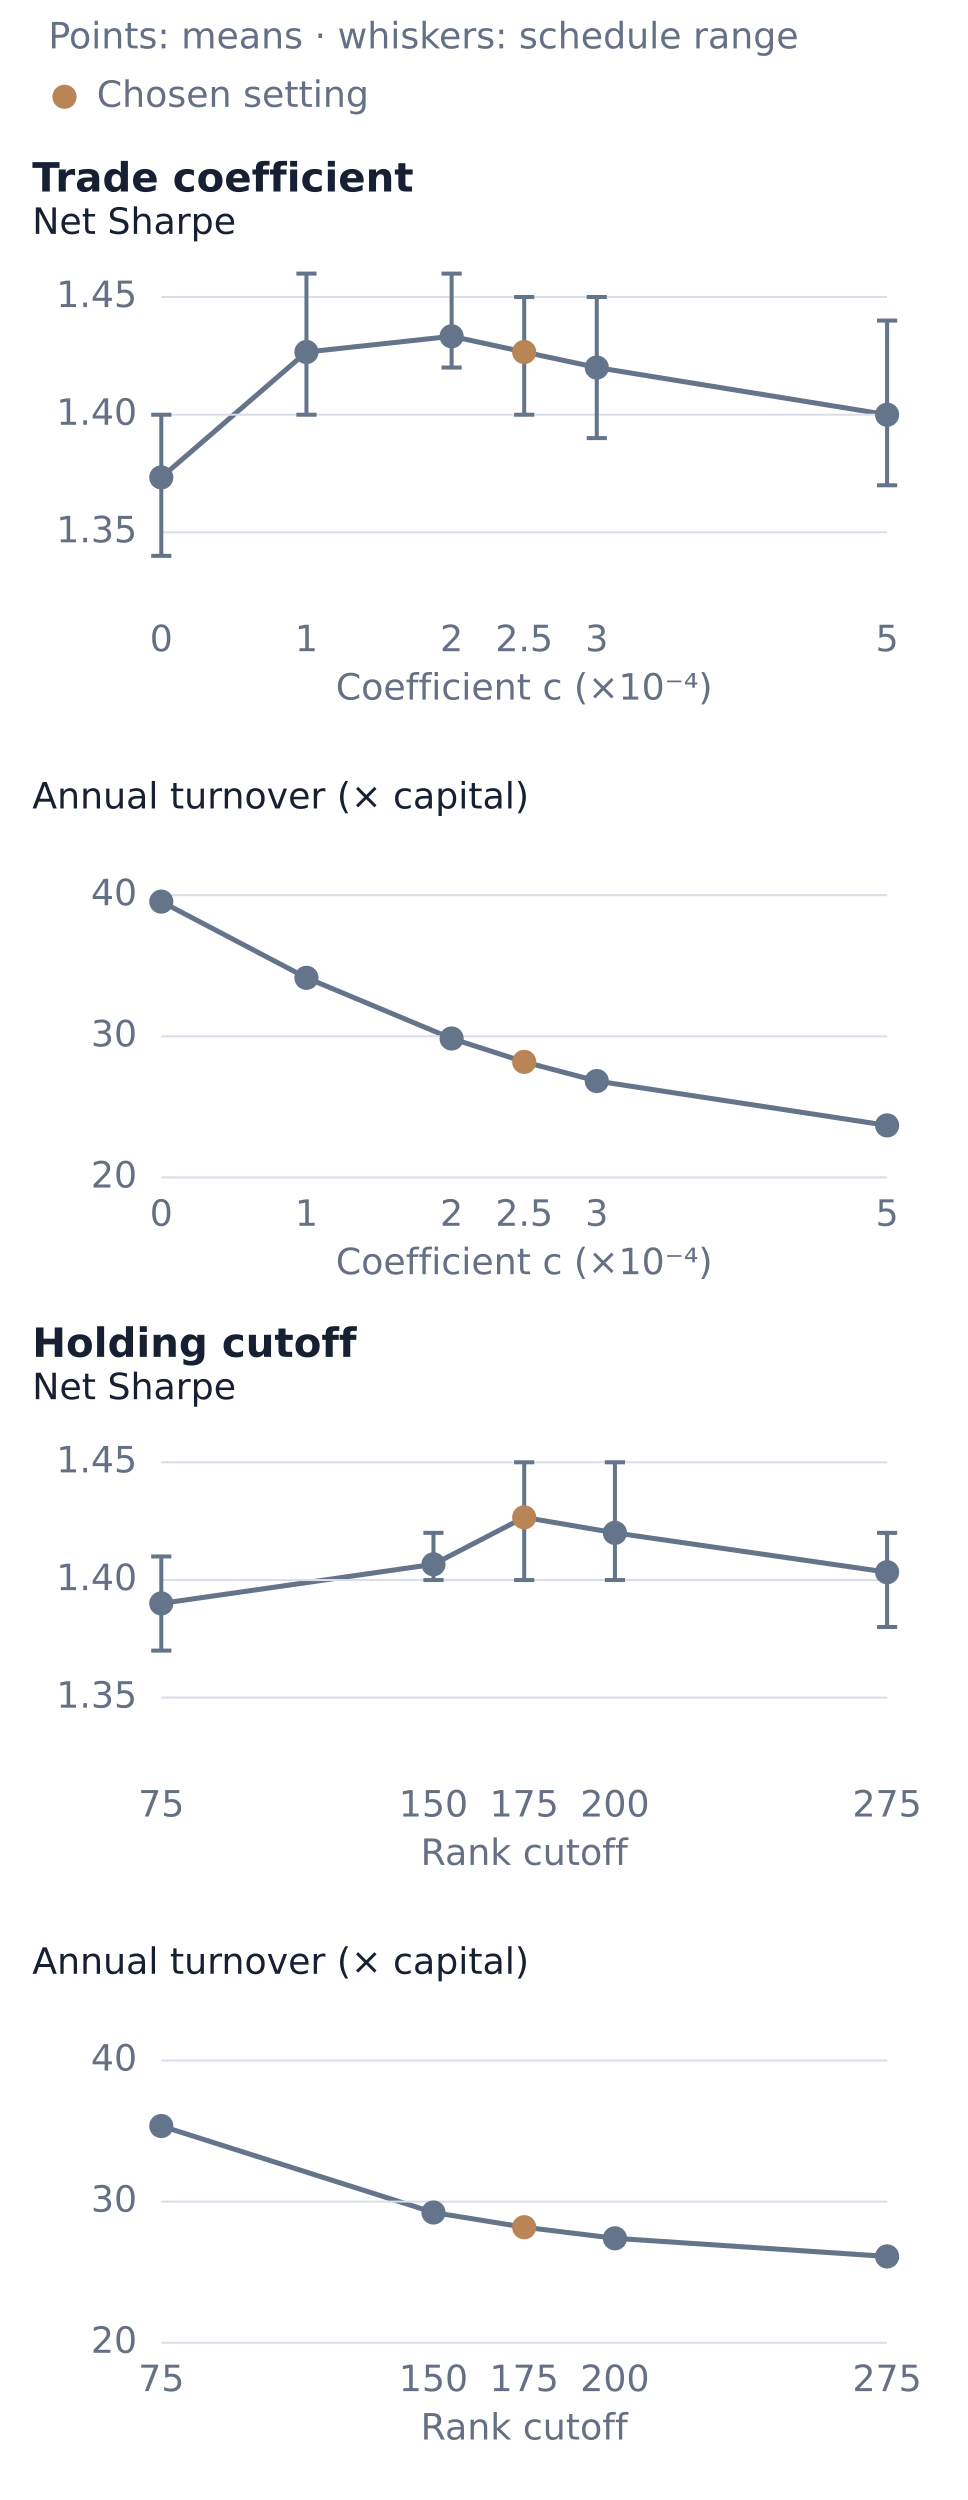
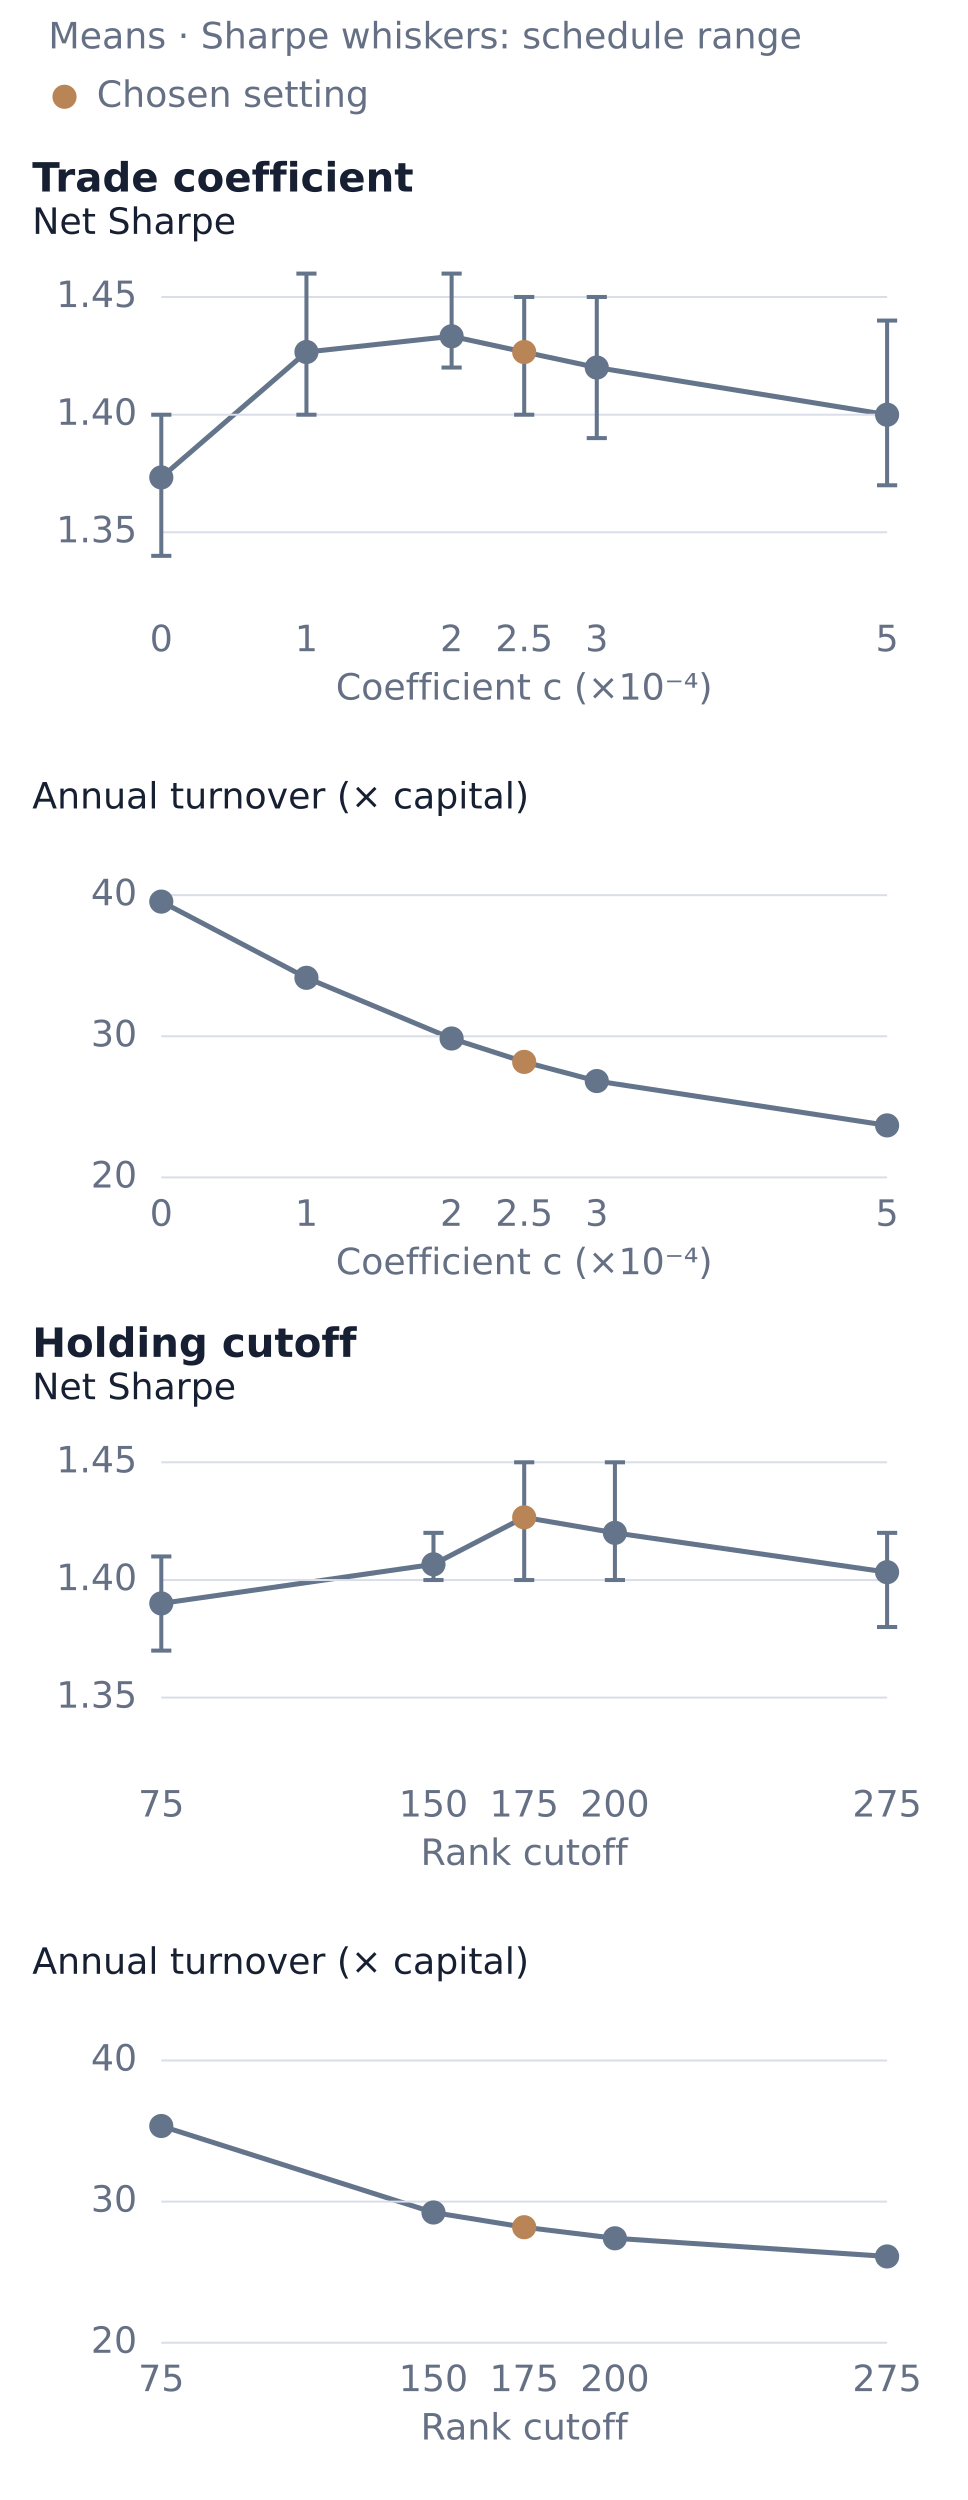
<svg xmlns="http://www.w3.org/2000/svg" width="480" height="1240" viewBox="0 0 480 1240" role="img" aria-labelledby="title desc">
  <g font-family="DejaVu Sans, sans-serif">
-     <text x="24.0" y="24.0" fill="#667085" font-size="18" font-weight="400" text-anchor="start">Points: means · whiskers: schedule range</text>
+     <text x="24.0" y="24.0" fill="#667085" font-size="18" font-weight="400" text-anchor="start">Means · Sharpe whiskers: schedule range</text>
    <circle cx="32" cy="48" r="6" fill="#B98556" />
    <text x="48.0" y="53.0" fill="#667085" font-size="18" font-weight="400" text-anchor="start">Chosen setting</text>
    <text x="16.0" y="95.0" fill="#172033" font-size="20" font-weight="600" text-anchor="start">Trade coefficient</text>
    <path d="M80.0,236.8 L152.0,174.6 L224.0,166.8 L260.0,174.6 L296.0,182.3 L440.0,205.7" fill="none" stroke="#64748B" stroke-width="2.5" stroke-linecap="round" stroke-linejoin="round" />
    <text x="16.0" y="116.0" fill="#172033" font-size="18" font-weight="400" text-anchor="start">Net Sharpe</text>
    <line x1="80.0" y1="264.0" x2="440.0" y2="264.0" stroke="#D9DEE8" stroke-width="1" />
    <text x="68.0" y="269.0" fill="#667085" font-size="18" font-weight="400" text-anchor="end">1.35</text>
    <line x1="80.0" y1="205.7" x2="440.0" y2="205.7" stroke="#D9DEE8" stroke-width="1" />
    <text x="68.0" y="210.7" fill="#667085" font-size="18" font-weight="400" text-anchor="end">1.40</text>
    <line x1="80.0" y1="147.3" x2="440.0" y2="147.3" stroke="#D9DEE8" stroke-width="1" />
    <text x="68.0" y="152.3" fill="#667085" font-size="18" font-weight="400" text-anchor="end">1.45</text>
    <line x1="80.0" y1="275.7" x2="80.0" y2="205.7" stroke="#64748B" stroke-width="2" />
    <line x1="75.0" y1="275.7" x2="85.0" y2="275.7" stroke="#64748B" stroke-width="2" />
    <line x1="75.0" y1="205.7" x2="85.0" y2="205.7" stroke="#64748B" stroke-width="2" />
    <circle cx="80.0" cy="236.8" r="6" fill="#64748B" />
    <text x="80.0" y="323.0" fill="#667085" font-size="18" font-weight="400" text-anchor="middle">0</text>
    <line x1="152.0" y1="205.7" x2="152.0" y2="135.7" stroke="#64748B" stroke-width="2" />
    <line x1="147.0" y1="205.7" x2="157.0" y2="205.7" stroke="#64748B" stroke-width="2" />
    <line x1="147.0" y1="135.7" x2="157.0" y2="135.7" stroke="#64748B" stroke-width="2" />
    <circle cx="152.0" cy="174.6" r="6" fill="#64748B" />
    <text x="152.0" y="323.0" fill="#667085" font-size="18" font-weight="400" text-anchor="middle">1</text>
    <line x1="224.0" y1="182.3" x2="224.0" y2="135.7" stroke="#64748B" stroke-width="2" />
    <line x1="219.0" y1="182.3" x2="229.0" y2="182.3" stroke="#64748B" stroke-width="2" />
    <line x1="219.0" y1="135.7" x2="229.0" y2="135.7" stroke="#64748B" stroke-width="2" />
    <circle cx="224.0" cy="166.8" r="6" fill="#64748B" />
    <text x="224.0" y="323.0" fill="#667085" font-size="18" font-weight="400" text-anchor="middle">2</text>
    <line x1="260.0" y1="205.7" x2="260.0" y2="147.3" stroke="#64748B" stroke-width="2" />
    <line x1="255.0" y1="205.7" x2="265.0" y2="205.7" stroke="#64748B" stroke-width="2" />
    <line x1="255.0" y1="147.3" x2="265.0" y2="147.3" stroke="#64748B" stroke-width="2" />
    <circle cx="260.0" cy="174.6" r="6" fill="#B98556" />
    <text x="260.0" y="323.0" fill="#667085" font-size="18" font-weight="400" text-anchor="middle">2.5</text>
    <line x1="296.0" y1="217.3" x2="296.0" y2="147.3" stroke="#64748B" stroke-width="2" />
    <line x1="291.0" y1="217.3" x2="301.0" y2="217.3" stroke="#64748B" stroke-width="2" />
    <line x1="291.0" y1="147.3" x2="301.0" y2="147.3" stroke="#64748B" stroke-width="2" />
    <circle cx="296.0" cy="182.3" r="6" fill="#64748B" />
    <text x="296.0" y="323.0" fill="#667085" font-size="18" font-weight="400" text-anchor="middle">3</text>
    <line x1="440.0" y1="240.7" x2="440.0" y2="159.0" stroke="#64748B" stroke-width="2" />
    <line x1="435.0" y1="240.7" x2="445.0" y2="240.7" stroke="#64748B" stroke-width="2" />
    <line x1="435.0" y1="159.0" x2="445.0" y2="159.0" stroke="#64748B" stroke-width="2" />
    <circle cx="440.0" cy="205.7" r="6" fill="#64748B" />
    <text x="440.0" y="323.0" fill="#667085" font-size="18" font-weight="400" text-anchor="middle">5</text>
    <text x="260.0" y="347.0" fill="#667085" font-size="18" font-weight="400" text-anchor="middle">Coefficient c (×10⁻⁴)</text>
    <text x="16.0" y="673.0" fill="#172033" font-size="20" font-weight="600" text-anchor="start">Holding cutoff</text>
    <path d="M80.0,795.3 L215.0,775.9 L260.0,752.6 L305.0,760.3 L440.0,779.8" fill="none" stroke="#64748B" stroke-width="2.5" stroke-linecap="round" stroke-linejoin="round" />
    <text x="16.0" y="694.0" fill="#172033" font-size="18" font-weight="400" text-anchor="start">Net Sharpe</text>
    <line x1="80.0" y1="842.0" x2="440.0" y2="842.0" stroke="#D9DEE8" stroke-width="1" />
    <text x="68.0" y="847.0" fill="#667085" font-size="18" font-weight="400" text-anchor="end">1.35</text>
    <line x1="80.0" y1="783.7" x2="440.0" y2="783.7" stroke="#D9DEE8" stroke-width="1" />
    <text x="68.0" y="788.7" fill="#667085" font-size="18" font-weight="400" text-anchor="end">1.40</text>
    <line x1="80.0" y1="725.3" x2="440.0" y2="725.3" stroke="#D9DEE8" stroke-width="1" />
    <text x="68.0" y="730.3" fill="#667085" font-size="18" font-weight="400" text-anchor="end">1.45</text>
    <line x1="80.0" y1="818.7" x2="80.0" y2="772.0" stroke="#64748B" stroke-width="2" />
    <line x1="75.0" y1="818.7" x2="85.0" y2="818.7" stroke="#64748B" stroke-width="2" />
    <line x1="75.0" y1="772.0" x2="85.0" y2="772.0" stroke="#64748B" stroke-width="2" />
    <circle cx="80.0" cy="795.3" r="6" fill="#64748B" />
    <text x="80.0" y="901.0" fill="#667085" font-size="18" font-weight="400" text-anchor="middle">75</text>
    <line x1="215.0" y1="783.7" x2="215.0" y2="760.3" stroke="#64748B" stroke-width="2" />
    <line x1="210.0" y1="783.7" x2="220.0" y2="783.7" stroke="#64748B" stroke-width="2" />
    <line x1="210.0" y1="760.3" x2="220.0" y2="760.3" stroke="#64748B" stroke-width="2" />
    <circle cx="215.0" cy="775.9" r="6" fill="#64748B" />
    <text x="215.0" y="901.0" fill="#667085" font-size="18" font-weight="400" text-anchor="middle">150</text>
    <line x1="260.0" y1="783.7" x2="260.0" y2="725.3" stroke="#64748B" stroke-width="2" />
    <line x1="255.0" y1="783.7" x2="265.0" y2="783.7" stroke="#64748B" stroke-width="2" />
    <line x1="255.0" y1="725.3" x2="265.0" y2="725.3" stroke="#64748B" stroke-width="2" />
    <circle cx="260.0" cy="752.6" r="6" fill="#B98556" />
    <text x="260.0" y="901.0" fill="#667085" font-size="18" font-weight="400" text-anchor="middle">175</text>
    <line x1="305.0" y1="783.7" x2="305.0" y2="725.3" stroke="#64748B" stroke-width="2" />
    <line x1="300.0" y1="783.7" x2="310.0" y2="783.7" stroke="#64748B" stroke-width="2" />
    <line x1="300.0" y1="725.3" x2="310.0" y2="725.3" stroke="#64748B" stroke-width="2" />
    <circle cx="305.0" cy="760.3" r="6" fill="#64748B" />
    <text x="305.0" y="901.0" fill="#667085" font-size="18" font-weight="400" text-anchor="middle">200</text>
    <line x1="440.0" y1="807.0" x2="440.0" y2="760.3" stroke="#64748B" stroke-width="2" />
    <line x1="435.0" y1="807.0" x2="445.0" y2="807.0" stroke="#64748B" stroke-width="2" />
    <line x1="435.0" y1="760.3" x2="445.0" y2="760.3" stroke="#64748B" stroke-width="2" />
    <circle cx="440.0" cy="779.8" r="6" fill="#64748B" />
    <text x="440.0" y="901.0" fill="#667085" font-size="18" font-weight="400" text-anchor="middle">275</text>
    <text x="260.0" y="925.0" fill="#667085" font-size="18" font-weight="400" text-anchor="middle">Rank cutoff</text>
    <text x="16.0" y="401.0" fill="#172033" font-size="18" font-weight="400" text-anchor="start">Annual turnover (× capital)</text>
    <path d="M80.0,447.2 L152.0,485.0 L224.0,515.1 L260.0,526.7 L296.0,536.2 L440.0,558.2" fill="none" stroke="#64748B" stroke-width="2.5" stroke-linecap="round" stroke-linejoin="round" />
    <line x1="80.0" y1="584.0" x2="440.0" y2="584.0" stroke="#D9DEE8" stroke-width="1" />
    <text x="68.0" y="589.0" fill="#667085" font-size="18" font-weight="400" text-anchor="end">20</text>
    <line x1="80.0" y1="514.0" x2="440.0" y2="514.0" stroke="#D9DEE8" stroke-width="1" />
    <text x="68.0" y="519.0" fill="#667085" font-size="18" font-weight="400" text-anchor="end">30</text>
    <line x1="80.0" y1="444.0" x2="440.0" y2="444.0" stroke="#D9DEE8" stroke-width="1" />
    <text x="68.0" y="449.0" fill="#667085" font-size="18" font-weight="400" text-anchor="end">40</text>
-     <line x1="80.0" y1="447.8" x2="80.0" y2="446.8" stroke="#64748B" stroke-width="2" />
-     <line x1="75.0" y1="447.8" x2="85.0" y2="447.8" stroke="#64748B" stroke-width="2" />
-     <line x1="75.0" y1="446.8" x2="85.0" y2="446.8" stroke="#64748B" stroke-width="2" />
    <circle cx="80.0" cy="447.2" r="6" fill="#64748B" />
    <text x="80.0" y="608.0" fill="#667085" font-size="18" font-weight="400" text-anchor="middle">0</text>
-     <line x1="152.0" y1="485.4" x2="152.0" y2="484.6" stroke="#64748B" stroke-width="2" />
-     <line x1="147.0" y1="485.4" x2="157.0" y2="485.4" stroke="#64748B" stroke-width="2" />
-     <line x1="147.0" y1="484.6" x2="157.0" y2="484.6" stroke="#64748B" stroke-width="2" />
    <circle cx="152.0" cy="485.0" r="6" fill="#64748B" />
    <text x="152.0" y="608.0" fill="#667085" font-size="18" font-weight="400" text-anchor="middle">1</text>
-     <line x1="224.0" y1="515.7" x2="224.0" y2="514.6" stroke="#64748B" stroke-width="2" />
-     <line x1="219.0" y1="515.7" x2="229.0" y2="515.7" stroke="#64748B" stroke-width="2" />
-     <line x1="219.0" y1="514.6" x2="229.0" y2="514.6" stroke="#64748B" stroke-width="2" />
    <circle cx="224.0" cy="515.1" r="6" fill="#64748B" />
    <text x="224.0" y="608.0" fill="#667085" font-size="18" font-weight="400" text-anchor="middle">2</text>
-     <line x1="260.0" y1="527.3" x2="260.0" y2="526.1" stroke="#64748B" stroke-width="2" />
-     <line x1="255.0" y1="527.3" x2="265.0" y2="527.3" stroke="#64748B" stroke-width="2" />
-     <line x1="255.0" y1="526.1" x2="265.0" y2="526.1" stroke="#64748B" stroke-width="2" />
    <circle cx="260.0" cy="526.7" r="6" fill="#B98556" />
    <text x="260.0" y="608.0" fill="#667085" font-size="18" font-weight="400" text-anchor="middle">2.5</text>
-     <line x1="296.0" y1="536.8" x2="296.0" y2="535.9" stroke="#64748B" stroke-width="2" />
-     <line x1="291.0" y1="536.8" x2="301.0" y2="536.8" stroke="#64748B" stroke-width="2" />
-     <line x1="291.0" y1="535.9" x2="301.0" y2="535.9" stroke="#64748B" stroke-width="2" />
    <circle cx="296.0" cy="536.2" r="6" fill="#64748B" />
    <text x="296.0" y="608.0" fill="#667085" font-size="18" font-weight="400" text-anchor="middle">3</text>
-     <line x1="440.0" y1="558.8" x2="440.0" y2="557.8" stroke="#64748B" stroke-width="2" />
-     <line x1="435.0" y1="558.8" x2="445.0" y2="558.8" stroke="#64748B" stroke-width="2" />
-     <line x1="435.0" y1="557.8" x2="445.0" y2="557.8" stroke="#64748B" stroke-width="2" />
    <circle cx="440.0" cy="558.2" r="6" fill="#64748B" />
    <text x="440.0" y="608.0" fill="#667085" font-size="18" font-weight="400" text-anchor="middle">5</text>
    <text x="260.0" y="632.0" fill="#667085" font-size="18" font-weight="400" text-anchor="middle">Coefficient c (×10⁻⁴)</text>
    <text x="16.0" y="979.0" fill="#172033" font-size="18" font-weight="400" text-anchor="start">Annual turnover (× capital)</text>
    <path d="M80.0,1054.5 L215.0,1097.4 L260.0,1104.7 L305.0,1110.2 L440.0,1119.2" fill="none" stroke="#64748B" stroke-width="2.5" stroke-linecap="round" stroke-linejoin="round" />
    <line x1="80.0" y1="1162.0" x2="440.0" y2="1162.0" stroke="#D9DEE8" stroke-width="1" />
    <text x="68.0" y="1167.0" fill="#667085" font-size="18" font-weight="400" text-anchor="end">20</text>
    <line x1="80.0" y1="1092.0" x2="440.0" y2="1092.0" stroke="#D9DEE8" stroke-width="1" />
    <text x="68.0" y="1097.0" fill="#667085" font-size="18" font-weight="400" text-anchor="end">30</text>
    <line x1="80.0" y1="1022.0" x2="440.0" y2="1022.0" stroke="#D9DEE8" stroke-width="1" />
    <text x="68.0" y="1027.0" fill="#667085" font-size="18" font-weight="400" text-anchor="end">40</text>
-     <line x1="80.0" y1="1055.7" x2="80.0" y2="1052.7" stroke="#64748B" stroke-width="2" />
-     <line x1="75.0" y1="1055.7" x2="85.0" y2="1055.7" stroke="#64748B" stroke-width="2" />
-     <line x1="75.0" y1="1052.7" x2="85.0" y2="1052.7" stroke="#64748B" stroke-width="2" />
    <circle cx="80.0" cy="1054.5" r="6" fill="#64748B" />
    <text x="80.0" y="1186.0" fill="#667085" font-size="18" font-weight="400" text-anchor="middle">75</text>
-     <line x1="215.0" y1="1098.3" x2="215.0" y2="1096.9" stroke="#64748B" stroke-width="2" />
-     <line x1="210.0" y1="1098.3" x2="220.0" y2="1098.3" stroke="#64748B" stroke-width="2" />
-     <line x1="210.0" y1="1096.9" x2="220.0" y2="1096.9" stroke="#64748B" stroke-width="2" />
    <circle cx="215.0" cy="1097.4" r="6" fill="#64748B" />
    <text x="215.0" y="1186.0" fill="#667085" font-size="18" font-weight="400" text-anchor="middle">150</text>
-     <line x1="260.0" y1="1105.3" x2="260.0" y2="1104.1" stroke="#64748B" stroke-width="2" />
-     <line x1="255.0" y1="1105.3" x2="265.0" y2="1105.3" stroke="#64748B" stroke-width="2" />
-     <line x1="255.0" y1="1104.1" x2="265.0" y2="1104.1" stroke="#64748B" stroke-width="2" />
    <circle cx="260.0" cy="1104.7" r="6" fill="#B98556" />
    <text x="260.0" y="1186.0" fill="#667085" font-size="18" font-weight="400" text-anchor="middle">175</text>
-     <line x1="305.0" y1="1110.8" x2="305.0" y2="1109.8" stroke="#64748B" stroke-width="2" />
-     <line x1="300.0" y1="1110.8" x2="310.0" y2="1110.8" stroke="#64748B" stroke-width="2" />
-     <line x1="300.0" y1="1109.8" x2="310.0" y2="1109.8" stroke="#64748B" stroke-width="2" />
    <circle cx="305.0" cy="1110.2" r="6" fill="#64748B" />
    <text x="305.0" y="1186.0" fill="#667085" font-size="18" font-weight="400" text-anchor="middle">200</text>
-     <line x1="440.0" y1="1119.9" x2="440.0" y2="1118.6" stroke="#64748B" stroke-width="2" />
-     <line x1="435.0" y1="1119.9" x2="445.0" y2="1119.9" stroke="#64748B" stroke-width="2" />
-     <line x1="435.0" y1="1118.6" x2="445.0" y2="1118.6" stroke="#64748B" stroke-width="2" />
    <circle cx="440.0" cy="1119.2" r="6" fill="#64748B" />
    <text x="440.0" y="1186.0" fill="#667085" font-size="18" font-weight="400" text-anchor="middle">275</text>
    <text x="260.0" y="1210.0" fill="#667085" font-size="18" font-weight="400" text-anchor="middle">Rank cutoff</text>
  </g>
</svg>
